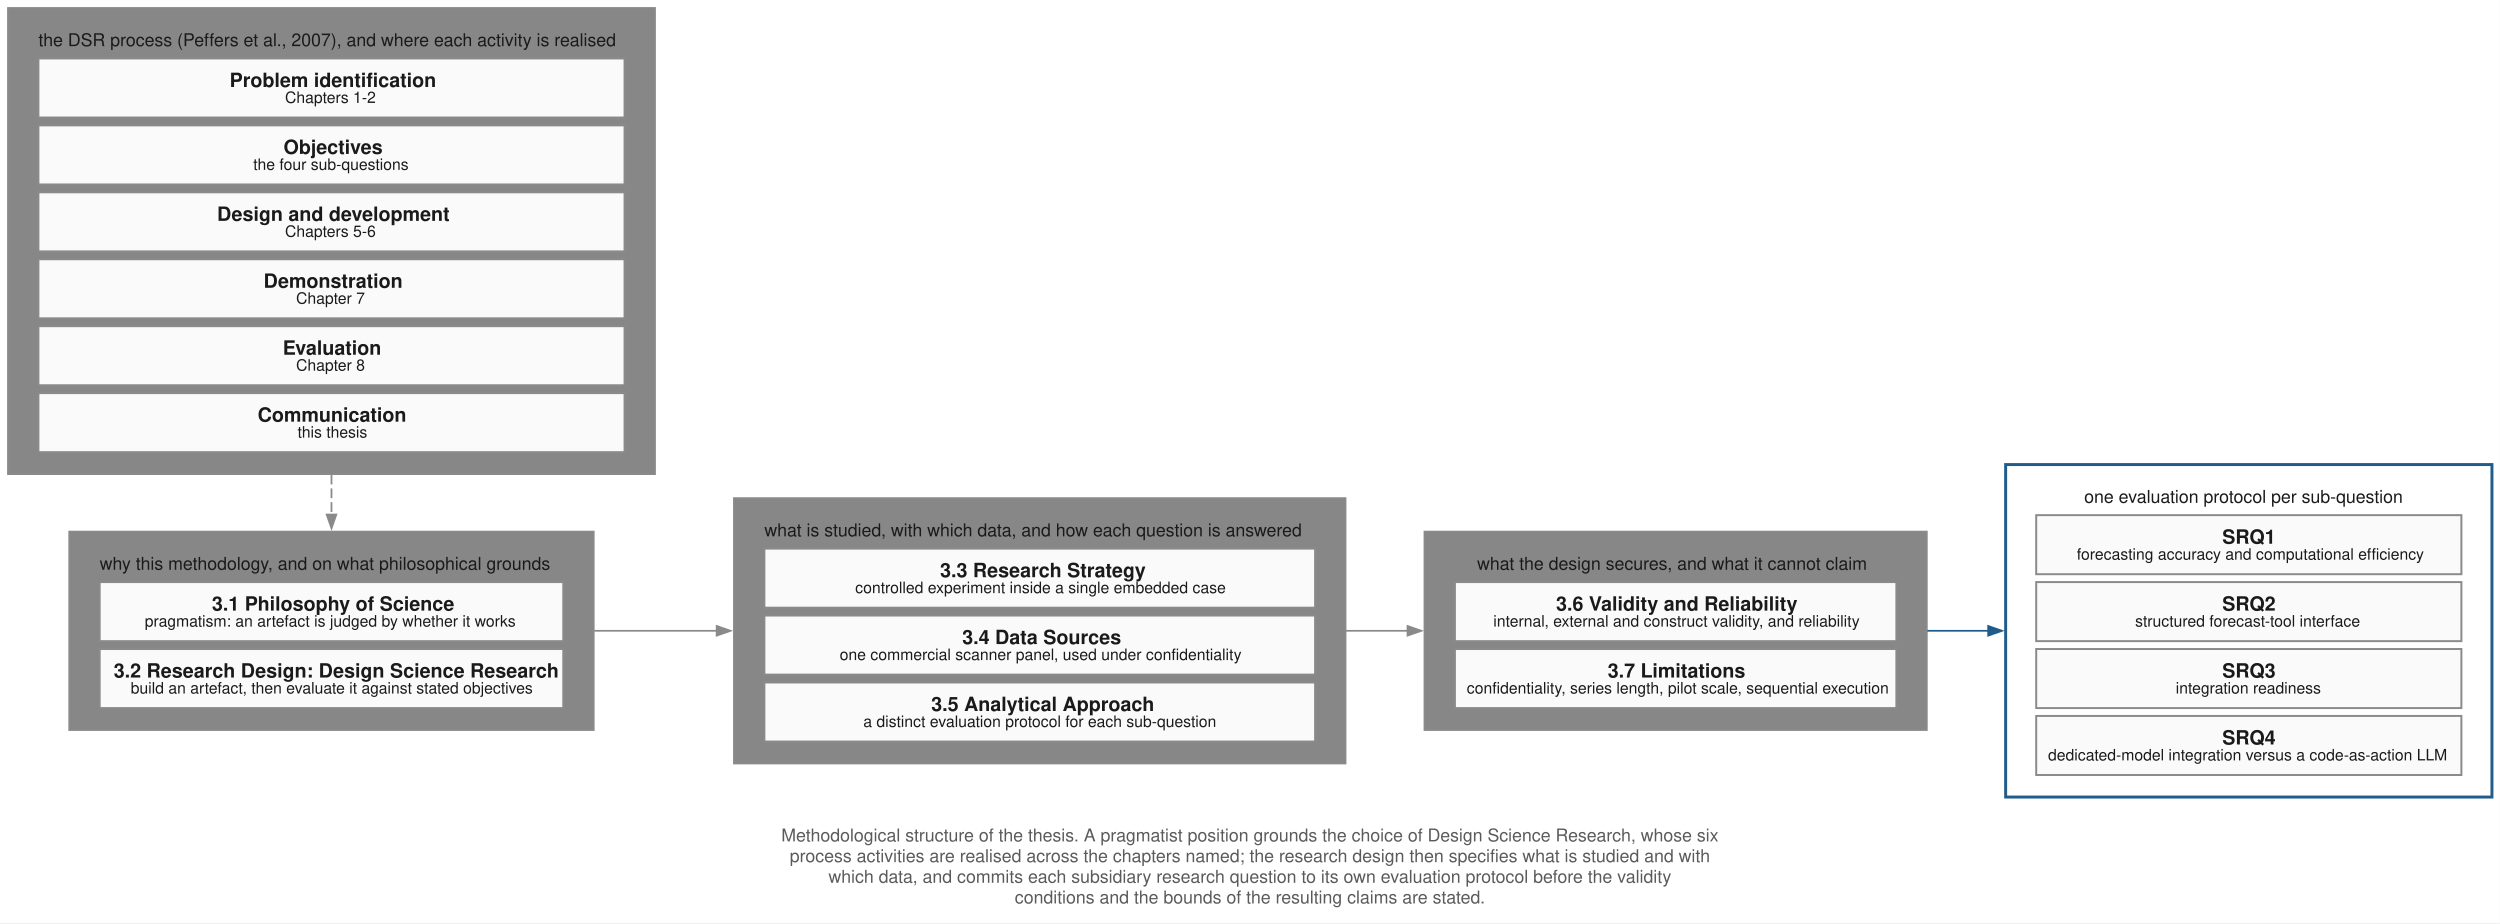
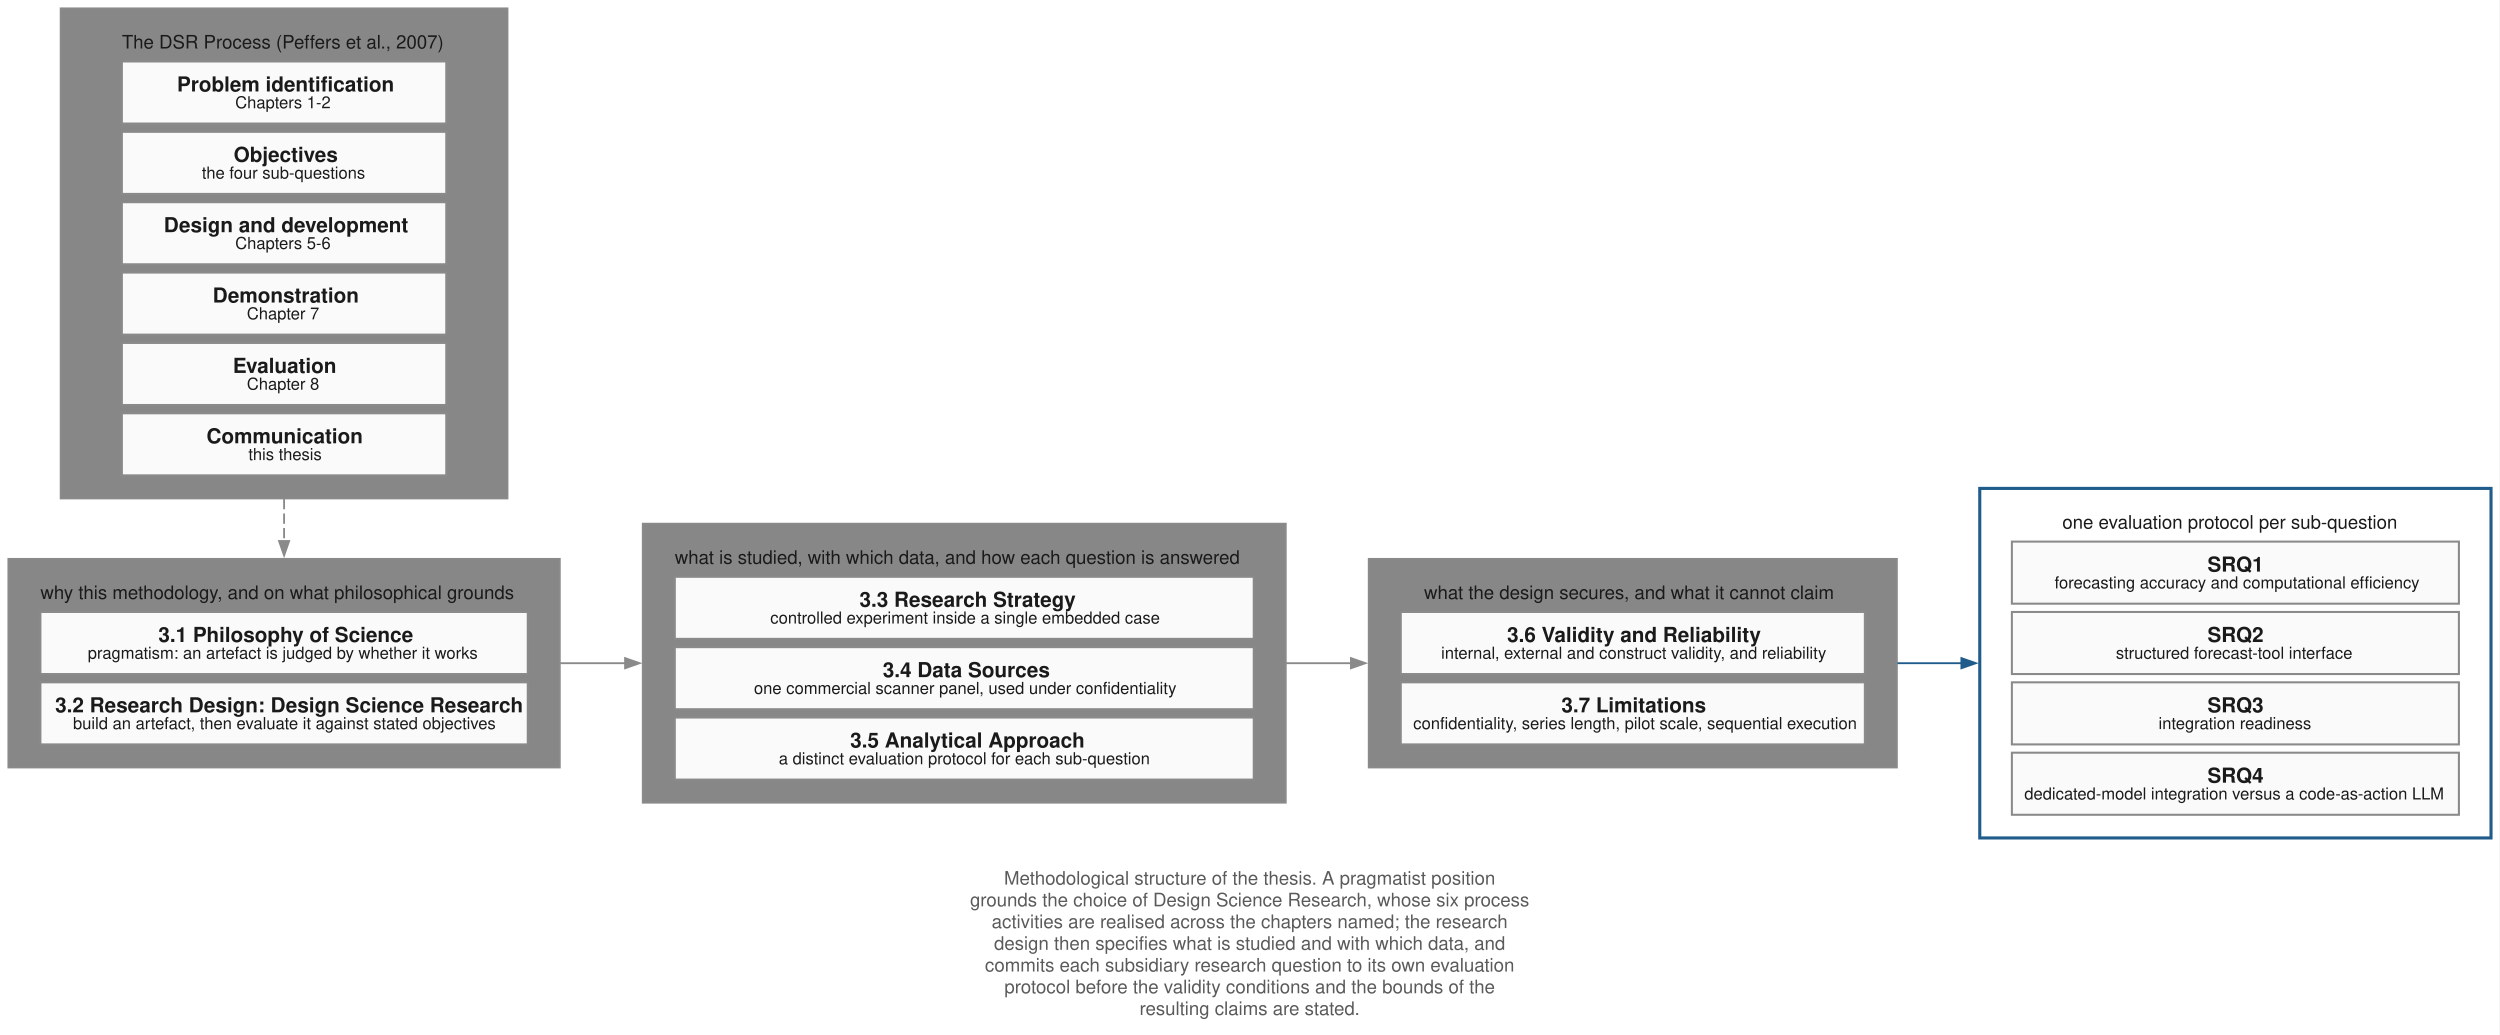
- <svg xmlns="http://www.w3.org/2000/svg" width="1270pt" height="469pt" viewBox="0.00 0.00 1270.00 469.00">
-   <g id="graph0" class="graph" transform="scale(1 1) rotate(0) translate(4 464.9)">
-     <polygon fill="white" stroke="none" points="-4,4 -4,-464.9 1265.91,-464.9 1265.91,4 -4,4" />
-     <text xml:space="preserve" text-anchor="middle" x="630.95" y="-37.45" font-family="Helvetica,sans-Serif" font-size="9.00" fill="#5a5a5a">Methodological structure of the thesis. A pragmatist position grounds the choice of Design Science Research, whose six</text>
-     <text xml:space="preserve" text-anchor="middle" x="630.95" y="-26.95" font-family="Helvetica,sans-Serif" font-size="9.00" fill="#5a5a5a">process activities are realised across the chapters named; the research design then specifies what is studied and with</text>
-     <text xml:space="preserve" text-anchor="middle" x="630.95" y="-16.45" font-family="Helvetica,sans-Serif" font-size="9.00" fill="#5a5a5a">which data, and commits each subsidiary research question to its own evaluation protocol before the validity</text>
-     <text xml:space="preserve" text-anchor="middle" x="630.95" y="-5.95" font-family="Helvetica,sans-Serif" font-size="9.00" fill="#5a5a5a">conditions and the bounds of the resulting claims are stated.</text>
+ <svg xmlns="http://www.w3.org/2000/svg" width="1208pt" height="500pt" viewBox="0.00 0.00 1208.00 500.00">
+   <g id="graph0" class="graph" transform="scale(1 1) rotate(0) translate(4 496.4)">
+     <polygon fill="white" stroke="none" points="-4,4 -4,-496.4 1203.66,-496.4 1203.66,4 -4,4" />
+     <text xml:space="preserve" text-anchor="middle" x="599.83" y="-68.95" font-family="Helvetica,sans-Serif" font-size="9.00" fill="#5a5a5a">Methodological structure of the thesis. A pragmatist position</text>
+     <text xml:space="preserve" text-anchor="middle" x="599.83" y="-58.45" font-family="Helvetica,sans-Serif" font-size="9.00" fill="#5a5a5a">grounds the choice of Design Science Research, whose six process</text>
+     <text xml:space="preserve" text-anchor="middle" x="599.83" y="-47.95" font-family="Helvetica,sans-Serif" font-size="9.00" fill="#5a5a5a">activities are realised across the chapters named; the research</text>
+     <text xml:space="preserve" text-anchor="middle" x="599.83" y="-37.45" font-family="Helvetica,sans-Serif" font-size="9.00" fill="#5a5a5a">design then specifies what is studied and with which data, and</text>
+     <text xml:space="preserve" text-anchor="middle" x="599.83" y="-26.95" font-family="Helvetica,sans-Serif" font-size="9.00" fill="#5a5a5a">commits each subsidiary research question to its own evaluation</text>
+     <text xml:space="preserve" text-anchor="middle" x="599.83" y="-16.45" font-family="Helvetica,sans-Serif" font-size="9.00" fill="#5a5a5a">protocol before the validity conditions and the bounds of the</text>
+     <text xml:space="preserve" text-anchor="middle" x="599.83" y="-5.95" font-family="Helvetica,sans-Serif" font-size="9.00" fill="#5a5a5a">resulting claims are stated.</text>
    <g id="node1" class="node">
-       <polygon fill="#878787" stroke="#8a8a8a" stroke-width="0.8" points="297.66,-194.9 31.12,-194.9 31.12,-94 297.66,-94 297.66,-194.9" />
-       <text xml:space="preserve" text-anchor="start" x="46.64" y="-175.45" font-family="Helvetica,sans-Serif" font-size="9.00" fill="#1a1a1a">why this methodology, and on what philosophical grounds</text>
-       <polygon fill="#fafafa" stroke="none" points="46.64,-139.2 46.64,-169.2 282.14,-169.2 282.14,-139.2 46.64,-139.2" />
-       <polygon fill="none" stroke="#8a8a8a" points="46.64,-139.2 46.64,-169.2 282.14,-169.2 282.14,-139.2 46.64,-139.2" />
-       <text xml:space="preserve" text-anchor="start" x="103.64" y="-154.7" font-family="Helvetica,sans-Serif" font-weight="bold" font-size="10.00" fill="#1a1a1a">3.1 Philosophy of Science</text>
-       <text xml:space="preserve" text-anchor="start" x="69.52" y="-146.6" font-family="Helvetica,sans-Serif" font-size="8.00" fill="#1a1a1a">pragmatism: an artefact is judged by whether it works</text>
-       <polygon fill="#fafafa" stroke="none" points="46.64,-105.2 46.64,-135.2 282.14,-135.2 282.14,-105.2 46.64,-105.2" />
-       <polygon fill="none" stroke="#8a8a8a" points="46.64,-105.2 46.64,-135.2 282.14,-135.2 282.14,-105.2 46.64,-105.2" />
-       <text xml:space="preserve" text-anchor="start" x="53.77" y="-120.7" font-family="Helvetica,sans-Serif" font-weight="bold" font-size="10.00" fill="#1a1a1a">3.2 Research Design: Design Science Research</text>
-       <text xml:space="preserve" text-anchor="start" x="62.39" y="-112.6" font-family="Helvetica,sans-Serif" font-size="8.00" fill="#1a1a1a">build an artefact, then evaluate it against stated objectives</text>
+       <polygon fill="#878787" stroke="#8a8a8a" stroke-width="0.8" points="266.54,-226.4 0,-226.4 0,-125.5 266.54,-125.5 266.54,-226.4" />
+       <text xml:space="preserve" text-anchor="start" x="15.52" y="-206.95" font-family="Helvetica,sans-Serif" font-size="9.00" fill="#1a1a1a">why this methodology, and on what philosophical grounds</text>
+       <polygon fill="#fafafa" stroke="none" points="15.52,-170.7 15.52,-200.7 251.02,-200.7 251.02,-170.7 15.52,-170.7" />
+       <polygon fill="none" stroke="#8a8a8a" points="15.52,-170.7 15.52,-200.7 251.02,-200.7 251.02,-170.7 15.52,-170.7" />
+       <text xml:space="preserve" text-anchor="start" x="72.52" y="-186.2" font-family="Helvetica,sans-Serif" font-weight="bold" font-size="10.00" fill="#1a1a1a">3.1 Philosophy of Science</text>
+       <text xml:space="preserve" text-anchor="start" x="38.39" y="-178.1" font-family="Helvetica,sans-Serif" font-size="8.00" fill="#1a1a1a">pragmatism: an artefact is judged by whether it works</text>
+       <polygon fill="#fafafa" stroke="none" points="15.52,-136.7 15.52,-166.7 251.02,-166.7 251.02,-136.7 15.52,-136.7" />
+       <polygon fill="none" stroke="#8a8a8a" points="15.52,-136.7 15.52,-166.7 251.02,-166.7 251.02,-136.7 15.52,-136.7" />
+       <text xml:space="preserve" text-anchor="start" x="22.64" y="-152.2" font-family="Helvetica,sans-Serif" font-weight="bold" font-size="10.00" fill="#1a1a1a">3.2 Research Design: Design Science Research</text>
+       <text xml:space="preserve" text-anchor="start" x="31.27" y="-144.1" font-family="Helvetica,sans-Serif" font-size="8.00" fill="#1a1a1a">build an artefact, then evaluate it against stated objectives</text>
    </g>
    <g id="node2" class="node">
-       <polygon fill="#878787" stroke="#8a8a8a" stroke-width="0.8" points="679.58,-211.9 368.79,-211.9 368.79,-77 679.58,-77 679.58,-211.9" />
-       <text xml:space="preserve" text-anchor="start" x="384.31" y="-192.45" font-family="Helvetica,sans-Serif" font-size="9.00" fill="#1a1a1a">what is studied, with which data, and how each question is answered</text>
-       <polygon fill="#fafafa" stroke="none" points="384.31,-156.2 384.31,-186.2 664.06,-186.2 664.06,-156.2 384.31,-156.2" />
-       <polygon fill="none" stroke="#8a8a8a" points="384.31,-156.2 384.31,-186.2 664.06,-186.2 664.06,-156.2 384.31,-156.2" />
-       <text xml:space="preserve" text-anchor="start" x="473.56" y="-171.7" font-family="Helvetica,sans-Serif" font-weight="bold" font-size="10.00" fill="#1a1a1a">3.3 Research Strategy</text>
-       <text xml:space="preserve" text-anchor="start" x="430.43" y="-163.6" font-family="Helvetica,sans-Serif" font-size="8.00" fill="#1a1a1a">controlled experiment inside a single embedded case</text>
-       <polygon fill="#fafafa" stroke="none" points="384.31,-122.2 384.31,-152.2 664.06,-152.2 664.06,-122.2 384.31,-122.2" />
-       <polygon fill="none" stroke="#8a8a8a" points="384.31,-122.2 384.31,-152.2 664.06,-152.2 664.06,-122.2 384.31,-122.2" />
-       <text xml:space="preserve" text-anchor="start" x="484.81" y="-137.7" font-family="Helvetica,sans-Serif" font-weight="bold" font-size="10.00" fill="#1a1a1a">3.4 Data Sources</text>
-       <text xml:space="preserve" text-anchor="start" x="422.56" y="-129.6" font-family="Helvetica,sans-Serif" font-size="8.00" fill="#1a1a1a">one commercial scanner panel, used under confidentiality</text>
-       <polygon fill="#fafafa" stroke="none" points="384.31,-88.2 384.31,-118.2 664.06,-118.2 664.06,-88.2 384.31,-88.2" />
-       <polygon fill="none" stroke="#8a8a8a" points="384.31,-88.2 384.31,-118.2 664.06,-118.2 664.06,-88.2 384.31,-88.2" />
-       <text xml:space="preserve" text-anchor="start" x="469.06" y="-103.7" font-family="Helvetica,sans-Serif" font-weight="bold" font-size="10.00" fill="#1a1a1a">3.5 Analytical Approach</text>
-       <text xml:space="preserve" text-anchor="start" x="434.56" y="-95.6" font-family="Helvetica,sans-Serif" font-size="8.00" fill="#1a1a1a">a distinct evaluation protocol for each sub-question</text>
+       <polygon fill="#878787" stroke="#8a8a8a" stroke-width="0.8" points="617.33,-243.4 306.54,-243.4 306.54,-108.5 617.33,-108.5 617.33,-243.4" />
+       <text xml:space="preserve" text-anchor="start" x="322.06" y="-223.95" font-family="Helvetica,sans-Serif" font-size="9.00" fill="#1a1a1a">what is studied, with which data, and how each question is answered</text>
+       <polygon fill="#fafafa" stroke="none" points="322.06,-187.7 322.06,-217.7 601.81,-217.7 601.81,-187.7 322.06,-187.7" />
+       <polygon fill="none" stroke="#8a8a8a" points="322.06,-187.7 322.06,-217.7 601.81,-217.7 601.81,-187.7 322.06,-187.7" />
+       <text xml:space="preserve" text-anchor="start" x="411.31" y="-203.2" font-family="Helvetica,sans-Serif" font-weight="bold" font-size="10.00" fill="#1a1a1a">3.3 Research Strategy</text>
+       <text xml:space="preserve" text-anchor="start" x="368.18" y="-195.1" font-family="Helvetica,sans-Serif" font-size="8.00" fill="#1a1a1a">controlled experiment inside a single embedded case</text>
+       <polygon fill="#fafafa" stroke="none" points="322.06,-153.7 322.06,-183.7 601.81,-183.7 601.81,-153.7 322.06,-153.7" />
+       <polygon fill="none" stroke="#8a8a8a" points="322.06,-153.7 322.06,-183.7 601.81,-183.7 601.81,-153.7 322.06,-153.7" />
+       <text xml:space="preserve" text-anchor="start" x="422.56" y="-169.2" font-family="Helvetica,sans-Serif" font-weight="bold" font-size="10.00" fill="#1a1a1a">3.4 Data Sources</text>
+       <text xml:space="preserve" text-anchor="start" x="360.31" y="-161.1" font-family="Helvetica,sans-Serif" font-size="8.00" fill="#1a1a1a">one commercial scanner panel, used under confidentiality</text>
+       <polygon fill="#fafafa" stroke="none" points="322.06,-119.7 322.06,-149.7 601.81,-149.7 601.81,-119.7 322.06,-119.7" />
+       <polygon fill="none" stroke="#8a8a8a" points="322.06,-119.7 322.06,-149.7 601.81,-149.7 601.81,-119.7 322.06,-119.7" />
+       <text xml:space="preserve" text-anchor="start" x="406.81" y="-135.2" font-family="Helvetica,sans-Serif" font-weight="bold" font-size="10.00" fill="#1a1a1a">3.5 Analytical Approach</text>
+       <text xml:space="preserve" text-anchor="start" x="372.31" y="-127.1" font-family="Helvetica,sans-Serif" font-size="8.00" fill="#1a1a1a">a distinct evaluation protocol for each sub-question</text>
    </g>
    <g id="edge1" class="edge">
-       <path fill="none" stroke="#8a8a8a" stroke-width="0.9" d="M297.86,-144.45C318.15,-144.45 339.29,-144.45 360.15,-144.45" />
-       <polygon fill="#8a8a8a" stroke="#8a8a8a" stroke-width="0.9" points="360.07,-146.9 367.07,-144.45 360.07,-142 360.07,-146.9" />
+       <path fill="none" stroke="#8a8a8a" stroke-width="0.9" d="M266.67,-175.95C277.1,-175.95 287.7,-175.95 298.3,-175.95" />
+       <polygon fill="#8a8a8a" stroke="#8a8a8a" stroke-width="0.9" points="298.04,-178.4 305.04,-175.95 298.04,-173.5 298.04,-178.4" />
    </g>
    <g id="node3" class="node">
-       <polygon fill="#878787" stroke="#8a8a8a" stroke-width="0.8" points="974.87,-194.9 719.58,-194.9 719.58,-94 974.87,-94 974.87,-194.9" />
-       <text xml:space="preserve" text-anchor="start" x="746.35" y="-175.45" font-family="Helvetica,sans-Serif" font-size="9.00" fill="#1a1a1a">what the design secures, and what it cannot claim</text>
-       <polygon fill="#fafafa" stroke="none" points="735.1,-139.2 735.1,-169.2 959.35,-169.2 959.35,-139.2 735.1,-139.2" />
-       <polygon fill="none" stroke="#8a8a8a" points="735.1,-139.2 735.1,-169.2 959.35,-169.2 959.35,-139.2 735.1,-139.2" />
-       <text xml:space="preserve" text-anchor="start" x="786.47" y="-154.7" font-family="Helvetica,sans-Serif" font-weight="bold" font-size="10.00" fill="#1a1a1a">3.6 Validity and Reliability</text>
-       <text xml:space="preserve" text-anchor="start" x="754.6" y="-146.6" font-family="Helvetica,sans-Serif" font-size="8.00" fill="#1a1a1a">internal, external and construct validity, and reliability</text>
-       <polygon fill="#fafafa" stroke="none" points="735.1,-105.2 735.1,-135.2 959.35,-135.2 959.35,-105.2 735.1,-105.2" />
-       <polygon fill="none" stroke="#8a8a8a" points="735.1,-105.2 735.1,-135.2 959.35,-135.2 959.35,-105.2 735.1,-105.2" />
-       <text xml:space="preserve" text-anchor="start" x="812.72" y="-120.7" font-family="Helvetica,sans-Serif" font-weight="bold" font-size="10.00" fill="#1a1a1a">3.7 Limitations</text>
-       <text xml:space="preserve" text-anchor="start" x="741.1" y="-112.6" font-family="Helvetica,sans-Serif" font-size="8.00" fill="#1a1a1a">confidentiality, series length, pilot scale, sequential execution</text>
+       <polygon fill="#878787" stroke="#8a8a8a" stroke-width="0.8" points="912.62,-226.4 657.33,-226.4 657.33,-125.5 912.62,-125.5 912.62,-226.4" />
+       <text xml:space="preserve" text-anchor="start" x="684.1" y="-206.95" font-family="Helvetica,sans-Serif" font-size="9.00" fill="#1a1a1a">what the design secures, and what it cannot claim</text>
+       <polygon fill="#fafafa" stroke="none" points="672.85,-170.7 672.85,-200.7 897.1,-200.7 897.1,-170.7 672.85,-170.7" />
+       <polygon fill="none" stroke="#8a8a8a" points="672.85,-170.7 672.85,-200.7 897.1,-200.7 897.1,-170.7 672.85,-170.7" />
+       <text xml:space="preserve" text-anchor="start" x="724.22" y="-186.2" font-family="Helvetica,sans-Serif" font-weight="bold" font-size="10.00" fill="#1a1a1a">3.6 Validity and Reliability</text>
+       <text xml:space="preserve" text-anchor="start" x="692.35" y="-178.1" font-family="Helvetica,sans-Serif" font-size="8.00" fill="#1a1a1a">internal, external and construct validity, and reliability</text>
+       <polygon fill="#fafafa" stroke="none" points="672.85,-136.7 672.85,-166.7 897.1,-166.7 897.1,-136.7 672.85,-136.7" />
+       <polygon fill="none" stroke="#8a8a8a" points="672.85,-136.7 672.85,-166.7 897.1,-166.7 897.1,-136.7 672.85,-136.7" />
+       <text xml:space="preserve" text-anchor="start" x="750.47" y="-152.2" font-family="Helvetica,sans-Serif" font-weight="bold" font-size="10.00" fill="#1a1a1a">3.7 Limitations</text>
+       <text xml:space="preserve" text-anchor="start" x="678.85" y="-144.1" font-family="Helvetica,sans-Serif" font-size="8.00" fill="#1a1a1a">confidentiality, series length, pilot scale, sequential execution</text>
    </g>
    <g id="edge2" class="edge">
-       <path fill="none" stroke="#8a8a8a" stroke-width="0.9" d="M679.59,-144.45C690.11,-144.45 700.67,-144.45 711.08,-144.45" />
-       <polygon fill="#8a8a8a" stroke="#8a8a8a" stroke-width="0.9" points="711.03,-146.9 718.03,-144.45 711.03,-142 711.03,-146.9" />
+       <path fill="none" stroke="#8a8a8a" stroke-width="0.9" d="M617.34,-175.95C627.86,-175.95 638.42,-175.95 648.83,-175.95" />
+       <polygon fill="#8a8a8a" stroke="#8a8a8a" stroke-width="0.9" points="648.78,-178.4 655.78,-175.95 648.78,-173.5 648.78,-178.4" />
    </g>
    <g id="node5" class="node">
-       <polygon fill="white" stroke="#1f5c8b" stroke-width="1.5" points="1261.91,-228.9 1014.87,-228.9 1014.87,-60 1261.91,-60 1261.91,-228.9" />
-       <text xml:space="preserve" text-anchor="start" x="1054.76" y="-209.45" font-family="Helvetica,sans-Serif" font-size="9.00" fill="#1a1a1a">one evaluation protocol per sub-question</text>
-       <polygon fill="#fafafa" stroke="none" points="1030.39,-173.2 1030.39,-203.2 1246.39,-203.2 1246.39,-173.2 1030.39,-173.2" />
-       <polygon fill="none" stroke="#8a8a8a" points="1030.39,-173.2 1030.39,-203.2 1246.39,-203.2 1246.39,-173.2 1030.39,-173.2" />
-       <text xml:space="preserve" text-anchor="start" x="1124.89" y="-188.7" font-family="Helvetica,sans-Serif" font-weight="bold" font-size="10.00" fill="#1a1a1a">SRQ1</text>
-       <text xml:space="preserve" text-anchor="start" x="1051.01" y="-180.6" font-family="Helvetica,sans-Serif" font-size="8.00" fill="#1a1a1a">forecasting accuracy and computational efficiency</text>
-       <polygon fill="#fafafa" stroke="none" points="1030.39,-139.2 1030.39,-169.2 1246.39,-169.2 1246.39,-139.2 1030.39,-139.2" />
-       <polygon fill="none" stroke="#8a8a8a" points="1030.39,-139.2 1030.39,-169.2 1246.39,-169.2 1246.39,-139.2 1030.39,-139.2" />
-       <text xml:space="preserve" text-anchor="start" x="1124.89" y="-154.7" font-family="Helvetica,sans-Serif" font-weight="bold" font-size="10.00" fill="#1a1a1a">SRQ2</text>
-       <text xml:space="preserve" text-anchor="start" x="1080.64" y="-146.6" font-family="Helvetica,sans-Serif" font-size="8.00" fill="#1a1a1a">structured forecast-tool interface</text>
-       <polygon fill="#fafafa" stroke="none" points="1030.39,-105.2 1030.39,-135.2 1246.39,-135.2 1246.39,-105.2 1030.39,-105.2" />
-       <polygon fill="none" stroke="#8a8a8a" points="1030.39,-105.2 1030.39,-135.2 1246.39,-135.2 1246.39,-105.2 1030.39,-105.2" />
-       <text xml:space="preserve" text-anchor="start" x="1124.89" y="-120.7" font-family="Helvetica,sans-Serif" font-weight="bold" font-size="10.00" fill="#1a1a1a">SRQ3</text>
-       <text xml:space="preserve" text-anchor="start" x="1101.26" y="-112.6" font-family="Helvetica,sans-Serif" font-size="8.00" fill="#1a1a1a">integration readiness</text>
-       <polygon fill="#fafafa" stroke="none" points="1030.39,-71.2 1030.39,-101.2 1246.39,-101.2 1246.39,-71.2 1030.39,-71.2" />
-       <polygon fill="none" stroke="#8a8a8a" points="1030.39,-71.2 1030.39,-101.2 1246.39,-101.2 1246.39,-71.2 1030.39,-71.2" />
-       <text xml:space="preserve" text-anchor="start" x="1124.89" y="-86.7" font-family="Helvetica,sans-Serif" font-weight="bold" font-size="10.00" fill="#1a1a1a">SRQ4</text>
-       <text xml:space="preserve" text-anchor="start" x="1036.39" y="-78.6" font-family="Helvetica,sans-Serif" font-size="8.00" fill="#1a1a1a">dedicated-model integration versus a code-as-action LLM</text>
+       <polygon fill="white" stroke="#1f5c8b" stroke-width="1.5" points="1199.66,-260.4 952.62,-260.4 952.62,-91.5 1199.66,-91.5 1199.66,-260.4" />
+       <text xml:space="preserve" text-anchor="start" x="992.51" y="-240.95" font-family="Helvetica,sans-Serif" font-size="9.00" fill="#1a1a1a">one evaluation protocol per sub-question</text>
+       <polygon fill="#fafafa" stroke="none" points="968.14,-204.7 968.14,-234.7 1184.14,-234.7 1184.14,-204.7 968.14,-204.7" />
+       <polygon fill="none" stroke="#8a8a8a" points="968.14,-204.7 968.14,-234.7 1184.14,-234.7 1184.14,-204.7 968.14,-204.7" />
+       <text xml:space="preserve" text-anchor="start" x="1062.64" y="-220.2" font-family="Helvetica,sans-Serif" font-weight="bold" font-size="10.00" fill="#1a1a1a">SRQ1</text>
+       <text xml:space="preserve" text-anchor="start" x="988.76" y="-212.1" font-family="Helvetica,sans-Serif" font-size="8.00" fill="#1a1a1a">forecasting accuracy and computational efficiency</text>
+       <polygon fill="#fafafa" stroke="none" points="968.14,-170.7 968.14,-200.7 1184.14,-200.7 1184.14,-170.7 968.14,-170.7" />
+       <polygon fill="none" stroke="#8a8a8a" points="968.14,-170.7 968.14,-200.7 1184.14,-200.7 1184.14,-170.7 968.14,-170.7" />
+       <text xml:space="preserve" text-anchor="start" x="1062.64" y="-186.2" font-family="Helvetica,sans-Serif" font-weight="bold" font-size="10.00" fill="#1a1a1a">SRQ2</text>
+       <text xml:space="preserve" text-anchor="start" x="1018.39" y="-178.1" font-family="Helvetica,sans-Serif" font-size="8.00" fill="#1a1a1a">structured forecast-tool interface</text>
+       <polygon fill="#fafafa" stroke="none" points="968.14,-136.7 968.14,-166.7 1184.14,-166.7 1184.14,-136.7 968.14,-136.7" />
+       <polygon fill="none" stroke="#8a8a8a" points="968.14,-136.7 968.14,-166.7 1184.14,-166.7 1184.14,-136.7 968.14,-136.7" />
+       <text xml:space="preserve" text-anchor="start" x="1062.64" y="-152.2" font-family="Helvetica,sans-Serif" font-weight="bold" font-size="10.00" fill="#1a1a1a">SRQ3</text>
+       <text xml:space="preserve" text-anchor="start" x="1039.01" y="-144.1" font-family="Helvetica,sans-Serif" font-size="8.00" fill="#1a1a1a">integration readiness</text>
+       <polygon fill="#fafafa" stroke="none" points="968.14,-102.7 968.14,-132.7 1184.14,-132.7 1184.14,-102.7 968.14,-102.7" />
+       <polygon fill="none" stroke="#8a8a8a" points="968.14,-102.7 968.14,-132.7 1184.14,-132.7 1184.14,-102.7 968.14,-102.7" />
+       <text xml:space="preserve" text-anchor="start" x="1062.64" y="-118.2" font-family="Helvetica,sans-Serif" font-weight="bold" font-size="10.00" fill="#1a1a1a">SRQ4</text>
+       <text xml:space="preserve" text-anchor="start" x="974.14" y="-110.1" font-family="Helvetica,sans-Serif" font-size="8.00" fill="#1a1a1a">dedicated-model integration versus a code-as-action LLM</text>
    </g>
    <g id="edge3" class="edge">
-       <path fill="none" stroke="#1f5c8b" stroke-width="0.9" d="M975.06,-144.45C985.35,-144.45 995.77,-144.45 1006.1,-144.45" />
-       <polygon fill="#1f5c8b" stroke="#1f5c8b" stroke-width="0.9" points="1006,-146.9 1013,-144.45 1006,-142 1006,-146.9" />
+       <path fill="none" stroke="#1f5c8b" stroke-width="0.9" d="M912.81,-175.95C923.1,-175.95 933.52,-175.95 943.85,-175.95" />
+       <polygon fill="#1f5c8b" stroke="#1f5c8b" stroke-width="0.9" points="943.75,-178.4 950.75,-175.95 943.75,-173.5 943.75,-178.4" />
    </g>
    <g id="node4" class="node">
-       <polygon fill="#878787" stroke="#8a8a8a" stroke-width="0.8" points="328.79,-460.9 0,-460.9 0,-224 328.79,-224 328.79,-460.9" />
-       <text xml:space="preserve" text-anchor="start" x="15.52" y="-441.45" font-family="Helvetica,sans-Serif" font-size="9.00" fill="#1a1a1a">the DSR process (Peffers et al., 2007), and where each activity is realised</text>
-       <polygon fill="#fafafa" stroke="none" points="15.52,-405.2 15.52,-435.2 313.27,-435.2 313.27,-405.2 15.52,-405.2" />
-       <polygon fill="none" stroke="#8a8a8a" points="15.52,-405.2 15.52,-435.2 313.27,-435.2 313.27,-405.2 15.52,-405.2" />
-       <text xml:space="preserve" text-anchor="start" x="112.64" y="-420.7" font-family="Helvetica,sans-Serif" font-weight="bold" font-size="10.00" fill="#1a1a1a">Problem identification</text>
-       <text xml:space="preserve" text-anchor="start" x="140.77" y="-412.6" font-family="Helvetica,sans-Serif" font-size="8.00" fill="#1a1a1a">Chapters 1-2</text>
-       <polygon fill="#fafafa" stroke="none" points="15.52,-371.2 15.52,-401.2 313.27,-401.2 313.27,-371.2 15.52,-371.2" />
-       <polygon fill="none" stroke="#8a8a8a" points="15.52,-371.2 15.52,-401.2 313.27,-401.2 313.27,-371.2 15.52,-371.2" />
-       <text xml:space="preserve" text-anchor="start" x="140.02" y="-386.7" font-family="Helvetica,sans-Serif" font-weight="bold" font-size="10.00" fill="#1a1a1a">Objectives</text>
-       <text xml:space="preserve" text-anchor="start" x="124.64" y="-378.6" font-family="Helvetica,sans-Serif" font-size="8.00" fill="#1a1a1a">the four sub-questions</text>
-       <polygon fill="#fafafa" stroke="none" points="15.52,-337.2 15.52,-367.2 313.27,-367.2 313.27,-337.2 15.52,-337.2" />
-       <polygon fill="none" stroke="#8a8a8a" points="15.52,-337.2 15.52,-367.2 313.27,-367.2 313.27,-337.2 15.52,-337.2" />
-       <text xml:space="preserve" text-anchor="start" x="106.27" y="-352.7" font-family="Helvetica,sans-Serif" font-weight="bold" font-size="10.00" fill="#1a1a1a">Design and development</text>
-       <text xml:space="preserve" text-anchor="start" x="140.77" y="-344.6" font-family="Helvetica,sans-Serif" font-size="8.00" fill="#1a1a1a">Chapters 5-6</text>
-       <polygon fill="#fafafa" stroke="none" points="15.52,-303.2 15.52,-333.2 313.27,-333.2 313.27,-303.2 15.52,-303.2" />
-       <polygon fill="none" stroke="#8a8a8a" points="15.52,-303.2 15.52,-333.2 313.27,-333.2 313.27,-303.2 15.52,-303.2" />
-       <text xml:space="preserve" text-anchor="start" x="129.89" y="-318.7" font-family="Helvetica,sans-Serif" font-weight="bold" font-size="10.00" fill="#1a1a1a">Demonstration</text>
-       <text xml:space="preserve" text-anchor="start" x="146.39" y="-310.6" font-family="Helvetica,sans-Serif" font-size="8.00" fill="#1a1a1a">Chapter 7</text>
-       <polygon fill="#fafafa" stroke="none" points="15.52,-269.2 15.52,-299.2 313.27,-299.2 313.27,-269.2 15.52,-269.2" />
-       <polygon fill="none" stroke="#8a8a8a" points="15.52,-269.2 15.52,-299.2 313.27,-299.2 313.27,-269.2 15.52,-269.2" />
-       <text xml:space="preserve" text-anchor="start" x="139.64" y="-284.7" font-family="Helvetica,sans-Serif" font-weight="bold" font-size="10.00" fill="#1a1a1a">Evaluation</text>
-       <text xml:space="preserve" text-anchor="start" x="146.39" y="-276.6" font-family="Helvetica,sans-Serif" font-size="8.00" fill="#1a1a1a">Chapter 8</text>
-       <polygon fill="#fafafa" stroke="none" points="15.52,-235.2 15.52,-265.2 313.27,-265.2 313.27,-235.2 15.52,-235.2" />
-       <polygon fill="none" stroke="#8a8a8a" points="15.52,-235.2 15.52,-265.2 313.27,-265.2 313.27,-235.2 15.52,-235.2" />
-       <text xml:space="preserve" text-anchor="start" x="126.89" y="-250.7" font-family="Helvetica,sans-Serif" font-weight="bold" font-size="10.00" fill="#1a1a1a">Communication</text>
-       <text xml:space="preserve" text-anchor="start" x="147.14" y="-242.6" font-family="Helvetica,sans-Serif" font-size="8.00" fill="#1a1a1a">this thesis</text>
+       <polygon fill="#878787" stroke="#8a8a8a" stroke-width="0.8" points="241.27,-492.4 25.27,-492.4 25.27,-255.5 241.27,-255.5 241.27,-492.4" />
+       <text xml:space="preserve" text-anchor="start" x="54.89" y="-472.95" font-family="Helvetica,sans-Serif" font-size="9.00" fill="#1a1a1a">The DSR Process (Peffers et al., 2007)</text>
+       <polygon fill="#fafafa" stroke="none" points="54.89,-436.7 54.89,-466.7 211.64,-466.7 211.64,-436.7 54.89,-436.7" />
+       <polygon fill="none" stroke="#8a8a8a" points="54.89,-436.7 54.89,-466.7 211.64,-466.7 211.64,-436.7 54.89,-436.7" />
+       <text xml:space="preserve" text-anchor="start" x="81.52" y="-452.2" font-family="Helvetica,sans-Serif" font-weight="bold" font-size="10.00" fill="#1a1a1a">Problem identification</text>
+       <text xml:space="preserve" text-anchor="start" x="109.64" y="-444.1" font-family="Helvetica,sans-Serif" font-size="8.00" fill="#1a1a1a">Chapters 1-2</text>
+       <polygon fill="#fafafa" stroke="none" points="54.89,-402.7 54.89,-432.7 211.64,-432.7 211.64,-402.7 54.89,-402.7" />
+       <polygon fill="none" stroke="#8a8a8a" points="54.89,-402.7 54.89,-432.7 211.64,-432.7 211.64,-402.7 54.89,-402.7" />
+       <text xml:space="preserve" text-anchor="start" x="108.89" y="-418.2" font-family="Helvetica,sans-Serif" font-weight="bold" font-size="10.00" fill="#1a1a1a">Objectives</text>
+       <text xml:space="preserve" text-anchor="start" x="93.52" y="-410.1" font-family="Helvetica,sans-Serif" font-size="8.00" fill="#1a1a1a">the four sub-questions</text>
+       <polygon fill="#fafafa" stroke="none" points="54.89,-368.7 54.89,-398.7 211.64,-398.7 211.64,-368.7 54.89,-368.7" />
+       <polygon fill="none" stroke="#8a8a8a" points="54.89,-368.7 54.89,-398.7 211.64,-398.7 211.64,-368.7 54.89,-368.7" />
+       <text xml:space="preserve" text-anchor="start" x="75.14" y="-384.2" font-family="Helvetica,sans-Serif" font-weight="bold" font-size="10.00" fill="#1a1a1a">Design and development</text>
+       <text xml:space="preserve" text-anchor="start" x="109.64" y="-376.1" font-family="Helvetica,sans-Serif" font-size="8.00" fill="#1a1a1a">Chapters 5-6</text>
+       <polygon fill="#fafafa" stroke="none" points="54.89,-334.7 54.89,-364.7 211.64,-364.7 211.64,-334.7 54.89,-334.7" />
+       <polygon fill="none" stroke="#8a8a8a" points="54.89,-334.7 54.89,-364.7 211.64,-364.7 211.64,-334.7 54.89,-334.7" />
+       <text xml:space="preserve" text-anchor="start" x="98.77" y="-350.2" font-family="Helvetica,sans-Serif" font-weight="bold" font-size="10.00" fill="#1a1a1a">Demonstration</text>
+       <text xml:space="preserve" text-anchor="start" x="115.27" y="-342.1" font-family="Helvetica,sans-Serif" font-size="8.00" fill="#1a1a1a">Chapter 7</text>
+       <polygon fill="#fafafa" stroke="none" points="54.89,-300.7 54.89,-330.7 211.64,-330.7 211.64,-300.7 54.89,-300.7" />
+       <polygon fill="none" stroke="#8a8a8a" points="54.89,-300.7 54.89,-330.7 211.64,-330.7 211.64,-300.7 54.89,-300.7" />
+       <text xml:space="preserve" text-anchor="start" x="108.52" y="-316.2" font-family="Helvetica,sans-Serif" font-weight="bold" font-size="10.00" fill="#1a1a1a">Evaluation</text>
+       <text xml:space="preserve" text-anchor="start" x="115.27" y="-308.1" font-family="Helvetica,sans-Serif" font-size="8.00" fill="#1a1a1a">Chapter 8</text>
+       <polygon fill="#fafafa" stroke="none" points="54.89,-266.7 54.89,-296.7 211.64,-296.7 211.64,-266.7 54.89,-266.7" />
+       <polygon fill="none" stroke="#8a8a8a" points="54.89,-266.7 54.89,-296.7 211.64,-296.7 211.64,-266.7 54.89,-266.7" />
+       <text xml:space="preserve" text-anchor="start" x="95.77" y="-282.2" font-family="Helvetica,sans-Serif" font-weight="bold" font-size="10.00" fill="#1a1a1a">Communication</text>
+       <text xml:space="preserve" text-anchor="start" x="116.02" y="-274.1" font-family="Helvetica,sans-Serif" font-size="8.00" fill="#1a1a1a">this thesis</text>
    </g>
    <g id="edge4" class="edge">
-       <path fill="none" stroke="#8a8a8a" stroke-width="0.9" stroke-dasharray="5,2" d="M164.39,-223.81C164.39,-215.96 164.39,-210.45 164.39,-210.45 164.39,-210.45 164.39,-207.67 164.39,-203.26" />
-       <polygon fill="#8a8a8a" stroke="#8a8a8a" stroke-width="0.9" points="166.85,-203.5 164.4,-196.5 161.95,-203.5 166.85,-203.5" />
+       <path fill="none" stroke="#8a8a8a" stroke-width="0.9" stroke-dasharray="5,2" d="M133.27,-255.31C133.27,-247.46 133.27,-241.95 133.27,-241.95 133.27,-241.95 133.27,-239.17 133.27,-234.76" />
+       <polygon fill="#8a8a8a" stroke="#8a8a8a" stroke-width="0.9" points="135.72,-235 133.27,-228 130.82,-235 135.72,-235" />
    </g>
  </g>
</svg>
